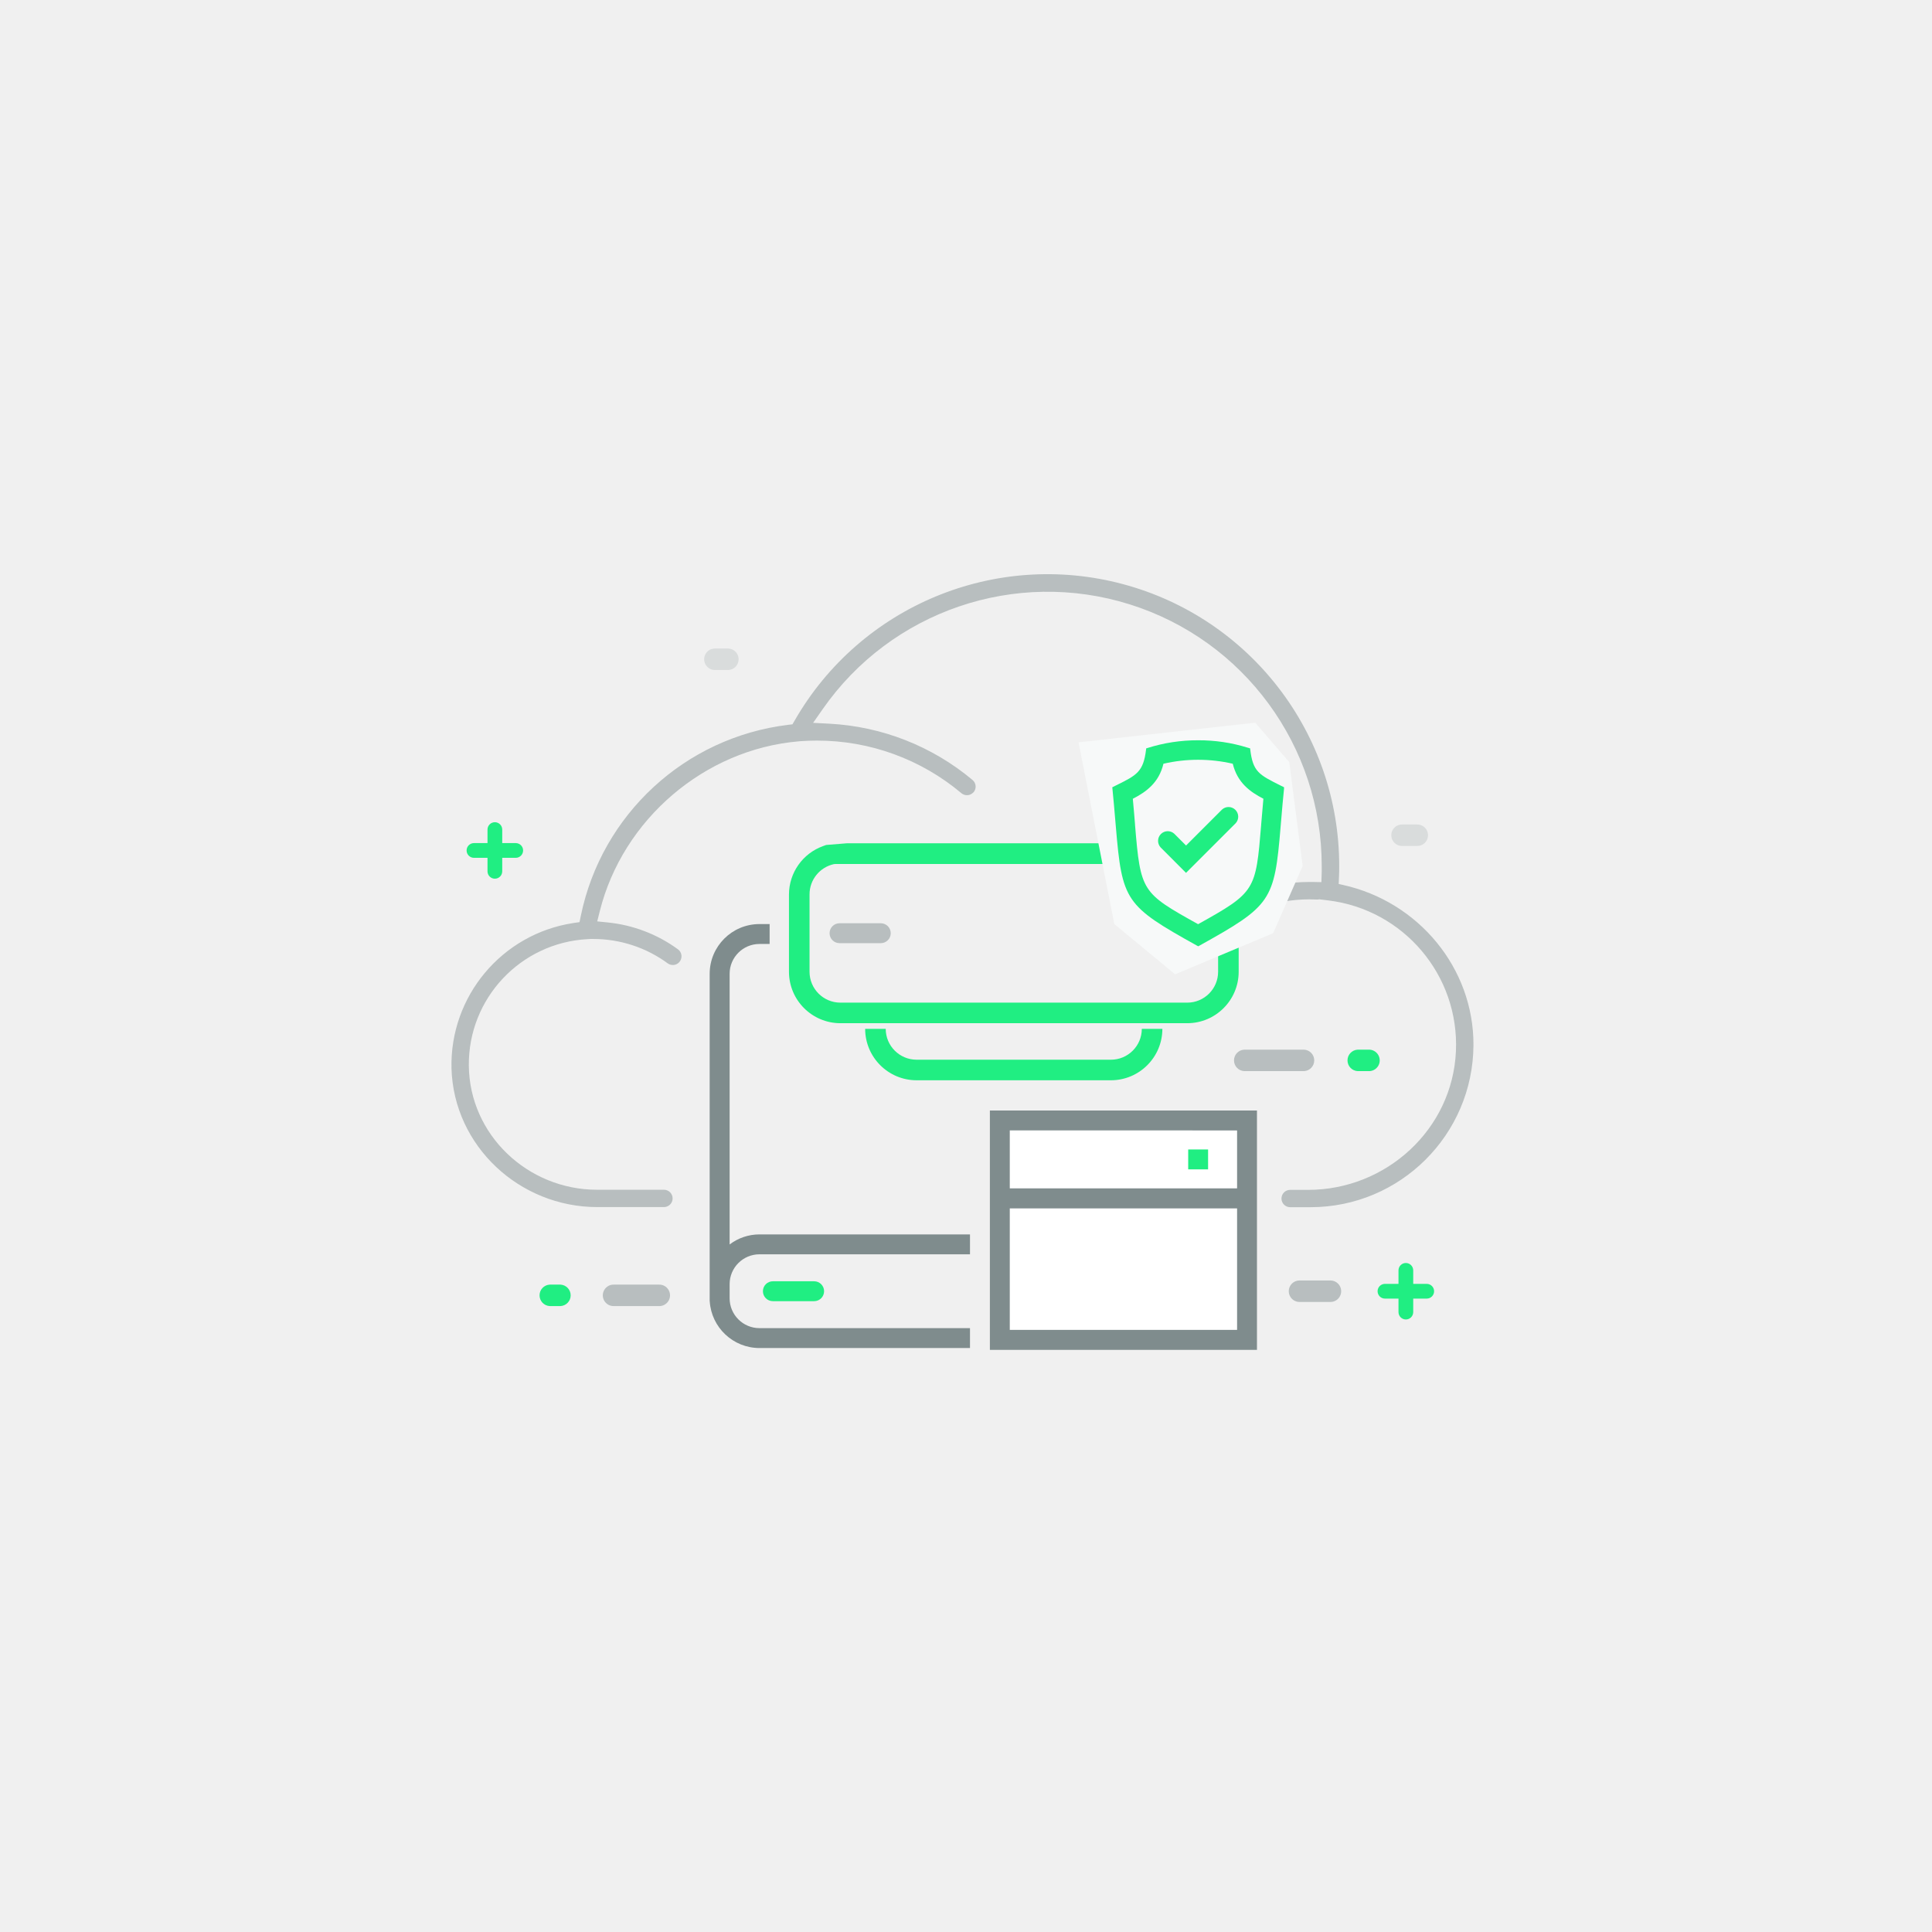
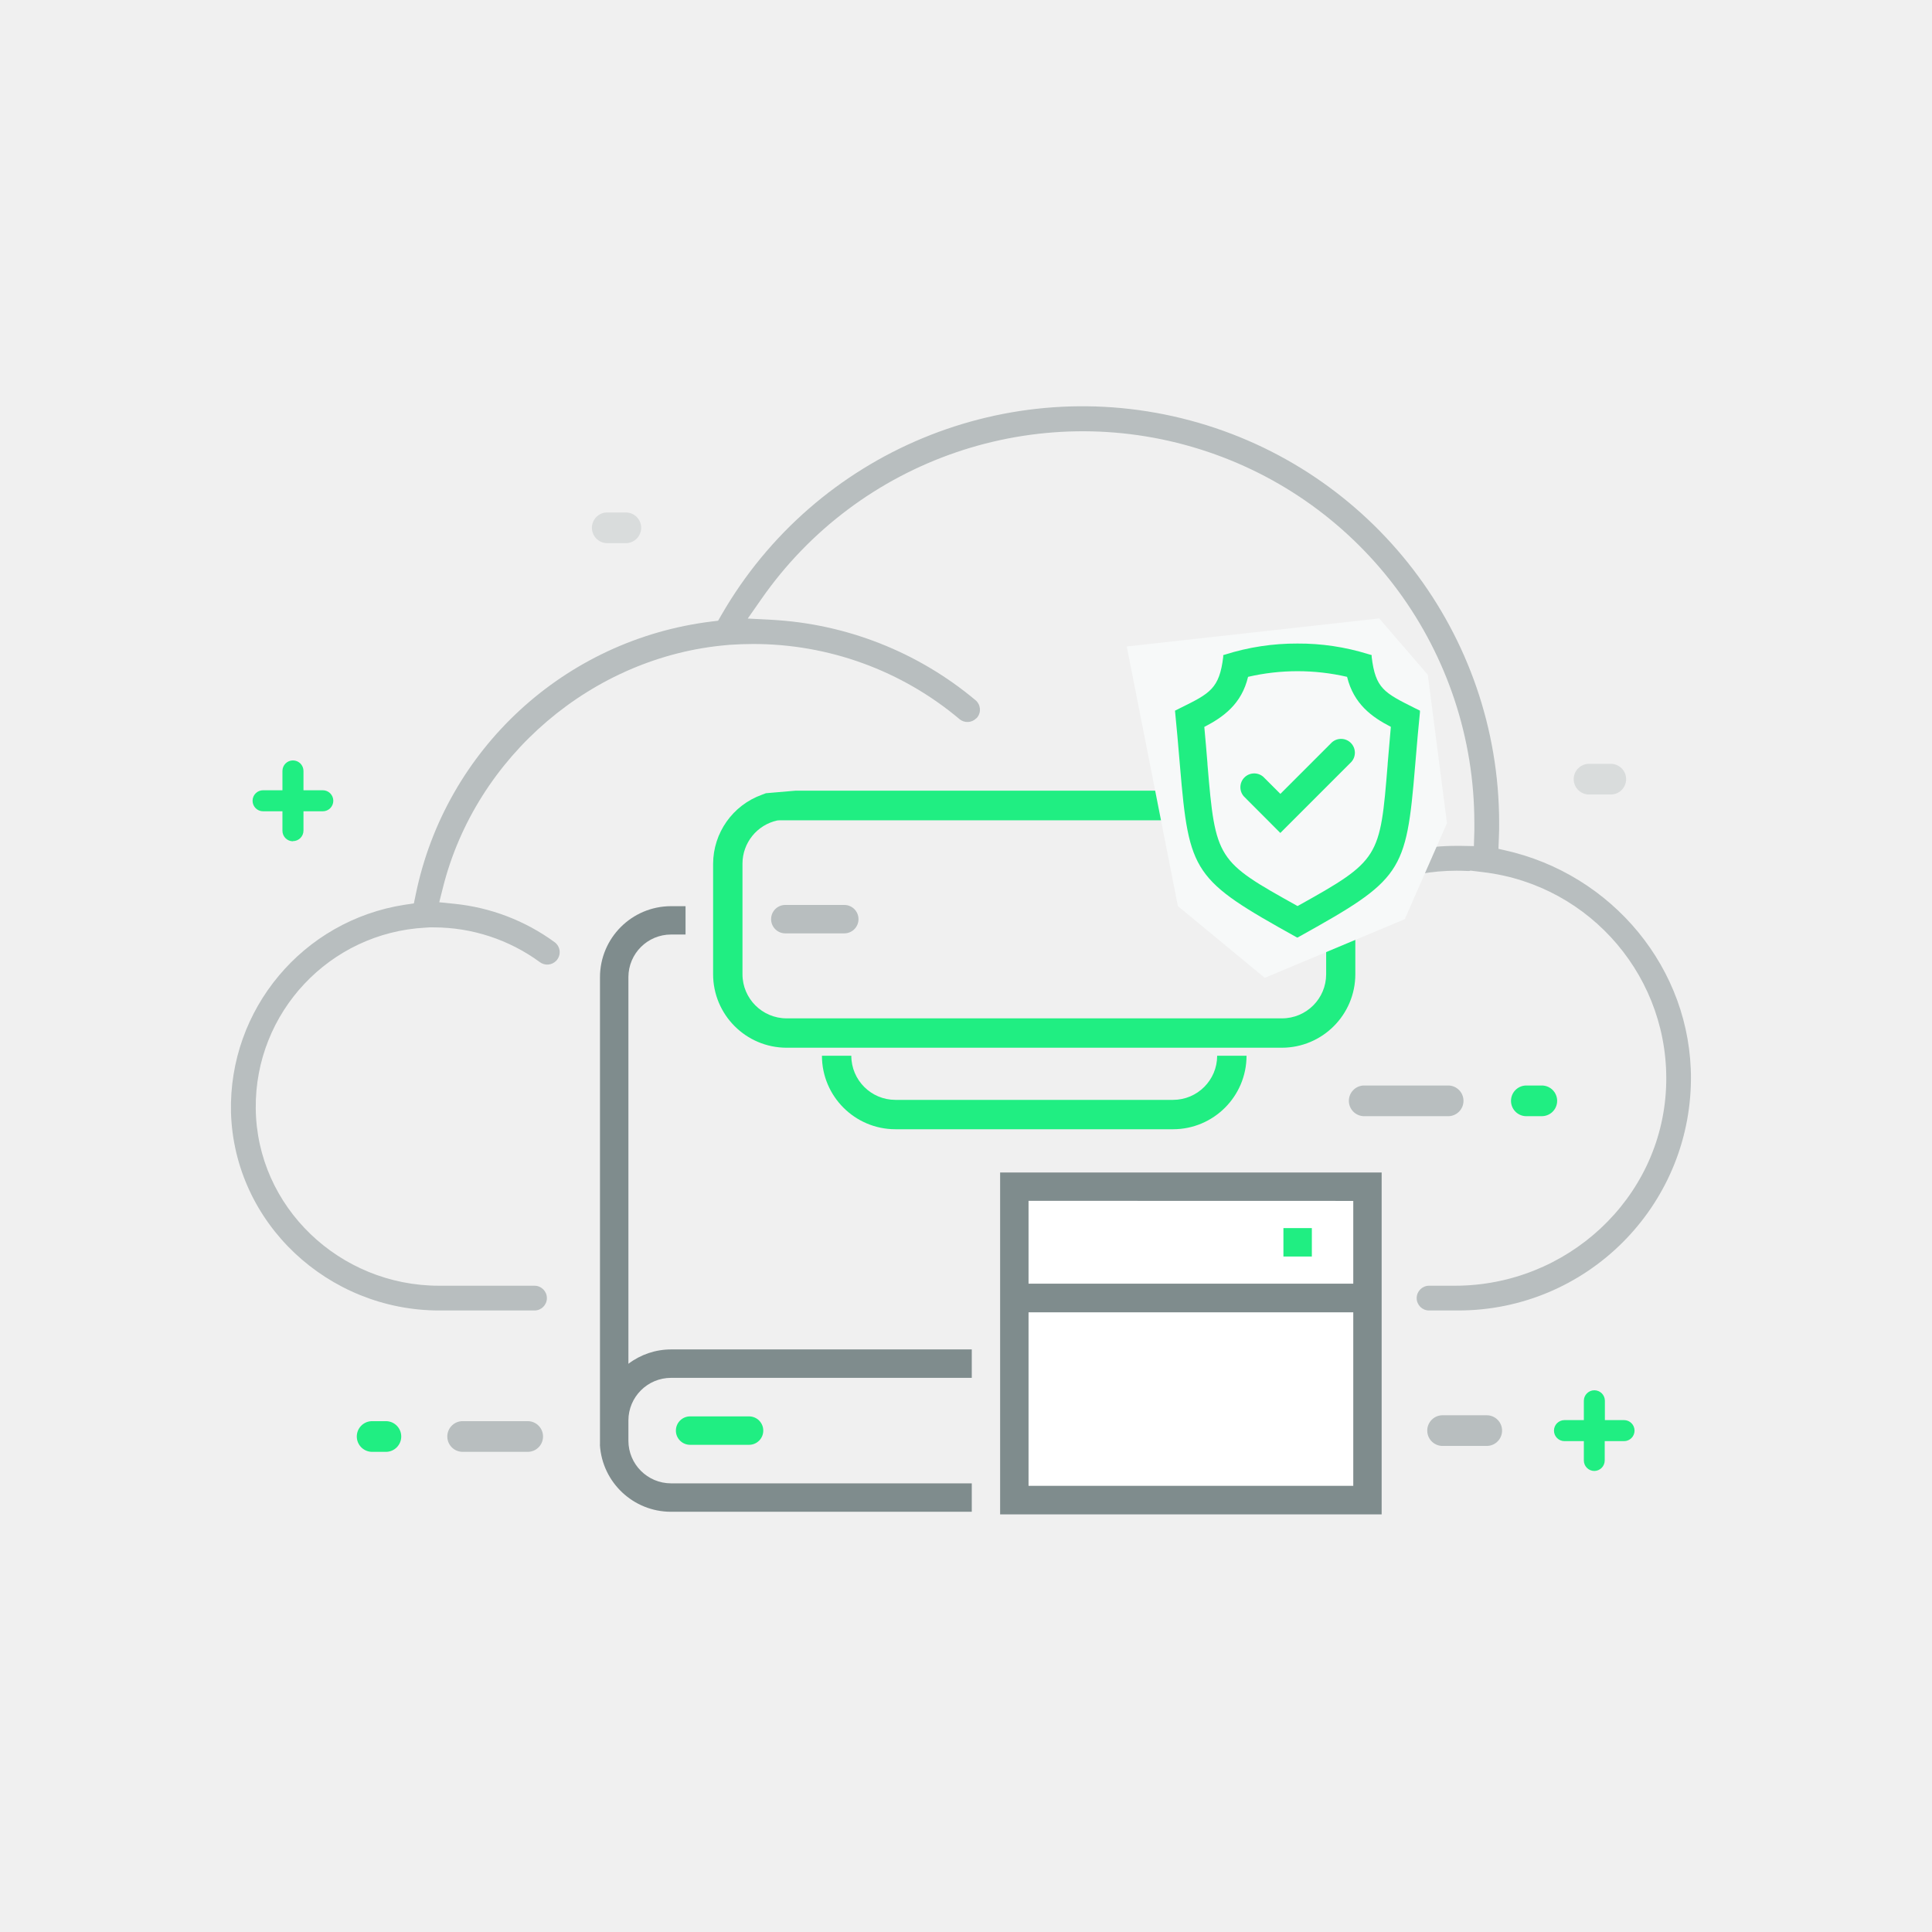
- <svg xmlns="http://www.w3.org/2000/svg" viewBox="0 0 669 669">
+ <svg xmlns="http://www.w3.org/2000/svg" id="Layer_1" data-name="Layer 1" viewBox="0 0 468.3 468.3">
  <defs>
-     <style>.cls-1,.cls-5{fill:#fff;}.cls-1{opacity:0;}.cls-2,.cls-4{fill:#7f8c8d;}.cls-3{fill:#20ee82;}.cls-4,.cls-6{opacity:0.5;}.cls-7{opacity:0.2;}.cls-8{fill:#f7f9f9;}</style>
+     <style>.cls-1,.cls-5{fill:#fff;}.cls-1{fill-opacity:0;}.cls-2,.cls-4{fill:#7f8c8d;}.cls-3{fill:#20ee82;}.cls-4,.cls-6{opacity:0.5;}.cls-4{isolation:isolate;}.cls-7{opacity:0.2;}.cls-8{fill:#f7f9f9;}</style>
  </defs>
  <g id="Layer_2" data-name="Layer 2">
-     <rect class="cls-1" width="669" height="669" />
+     <rect class="cls-1" width="468.3" height="468.3" />
  </g>
  <g id="Layer_4" data-name="Layer 4">
-     <path class="cls-2" d="M7114.26,7315.06a17.27,17.27,0,0,0,17.22,16.23h72.9v-6.89h-72.9a10.34,10.34,0,0,1-10.33-10.33v-4.91a10.34,10.34,0,0,1,10.33-10.33h72.9v-6.89h-72.9a17.1,17.1,0,0,0-10.33,3.48V7201.7a10.34,10.34,0,0,1,10.33-10.33H7135v-6.89h-3.54a17.24,17.24,0,0,0-17.22,17.22v113.36Z" transform="translate(-6868.5 -6864.5)" />
-     <rect class="cls-3" x="264.18" y="443.67" width="21.18" height="6.89" rx="3.44" ry="3.44" />
-     <rect class="cls-4" x="287.26" y="319.7" width="21.18" height="6.89" rx="3.44" ry="3.44" />
-     <rect class="cls-5" x="346.66" y="389.14" width="85.51" height="74.89" />
-     <path class="cls-2" d="M7211.27,7249.05v82.87h92.48v-82.87h-92.48Zm85.6,6.89V7276h-78.71v-20.08Zm-78.71,27h78.71V7325h-78.71Z" transform="translate(-6868.5 -6864.5)" />
-     <rect class="cls-3" x="411.44" y="398.03" width="6.89" height="6.89" />
+     <path class="cls-2" d="M245.76,450.56A17.27,17.27,0,0,0,263,466.79h72.9V459.9H263a10.34,10.34,0,0,1-10.33-10.33v-4.91A10.34,10.34,0,0,1,263,434.33h72.9v-6.89H263a17.1,17.1,0,0,0-10.33,3.48V337.2A10.34,10.34,0,0,1,263,326.87h3.52V320H263a17.24,17.24,0,0,0-17.22,17.22V450.56Z" transform="translate(-100.35 -100.35)" />
+     <rect class="cls-3" x="163.83" y="343.32" width="21.18" height="6.89" rx="3.44" ry="3.44" />
+     <rect class="cls-4" x="186.91" y="219.35" width="21.18" height="6.89" rx="3.44" ry="3.44" />
+     <rect class="cls-5" x="246.31" y="288.79" width="85.51" height="74.89" />
+     <path class="cls-2" d="M342.77,384.55v82.87h92.48V384.55Zm85.6,6.89V411.5H349.66V391.42Zm-78.71,27h78.71V460.5H349.66Z" transform="translate(-100.35 -100.35)" />
+     <rect class="cls-3" x="311.09" y="297.68" width="6.89" height="6.89" />
    <g class="cls-6">
-       <path class="cls-2" d="M7320.06,7235.4h-20.73a3.72,3.72,0,0,1,0-7.43h20.73a3.72,3.72,0,0,1,0,7.43Z" transform="translate(-6868.5 -6864.5)" />
+       <path class="cls-2" d="M451.56,370.9H430.83a3.72,3.72,0,0,1,0-7.43h20.73a3.72,3.72,0,0,1,0,7.43Z" transform="translate(-100.35 -100.35)" />
    </g>
-     <path class="cls-3" d="M7342.35,7235.4h-3.72a3.72,3.72,0,0,1,0-7.43h3.72a3.72,3.72,0,1,1,0,7.43Z" transform="translate(-6868.5 -6864.5)" />
+     <path class="cls-3" d="M473.85,370.9h-3.72a3.72,3.72,0,0,1,0-7.43h3.72a3.72,3.72,0,1,1,.38,7.43Z" transform="translate(-100.35 -100.35)" />
    <g class="cls-6">
-       <path class="cls-2" d="M7329,7315.33h-10.32a3.72,3.72,0,1,1,0-7.43H7329a3.72,3.72,0,1,1,0,7.43Z" transform="translate(-6868.5 -6864.5)" />
+       <path class="cls-2" d="M460.5,450.83H450.18a3.72,3.72,0,0,1-.38-7.43h10.7a3.72,3.72,0,1,1,.38,7.43Z" transform="translate(-100.35 -100.35)" />
    </g>
    <g class="cls-6">
-       <path class="cls-2" d="M7081.15,7309.33h15.45a3.72,3.72,0,1,1,0,7.43h-15.45a3.72,3.72,0,1,1,0-7.43Z" transform="translate(-6868.5 -6864.5)" />
+       <path class="cls-2" d="M212.65,444.83H228.1a3.72,3.72,0,0,1,.38,7.43H212.65a3.72,3.72,0,0,1-.38-7.43Z" transform="translate(-100.35 -100.35)" />
    </g>
-     <path class="cls-3" d="M7058.86,7309.33h3.72a3.72,3.72,0,0,1,0,7.43h-3.72a3.72,3.72,0,0,1,0-7.43Z" transform="translate(-6868.5 -6864.5)" />
+     <path class="cls-3" d="M190.36,444.83h3.72a3.72,3.72,0,0,1,0,7.43h-3.72a3.72,3.72,0,0,1,0-7.43Z" transform="translate(-100.35 -100.35)" />
    <g class="cls-7">
-       <path class="cls-2" d="M7115.85,7089.07h4.89a3.72,3.72,0,0,1,0,7.43h-4.89a3.72,3.72,0,0,1,0-7.43Z" transform="translate(-6868.5 -6864.5)" />
+       <path class="cls-2" d="M247.35,224.57h4.89a3.72,3.72,0,0,1,0,7.43h-4.89a3.72,3.72,0,0,1,0-7.43Z" transform="translate(-100.35 -100.35)" />
    </g>
    <g class="cls-7">
-       <path class="cls-2" d="M7354.18,7150h4.89a3.72,3.72,0,1,1,0,7.43h-4.89a3.72,3.72,0,1,1,0-7.43Z" transform="translate(-6868.5 -6864.5)" />
+       <path class="cls-2" d="M485.68,285.5h4.89a3.72,3.72,0,1,1,.38,7.43h-5.27a3.72,3.72,0,0,1-.38-7.43Z" transform="translate(-100.35 -100.35)" />
    </g>
-     <path class="cls-3" d="M7157.27,7163.72a10.73,10.73,0,0,0-8.45,10.46V7201a10.7,10.7,0,0,0,10.69,10.69h120.1A10.7,10.7,0,0,0,7290.3,7201v-26.77a10.71,10.71,0,0,0-8.62-10.49l-.29-.06H7157.87Zm4.43-7.21h115.73l7.12.53,1.05.38a17.85,17.85,0,0,1,11.82,16.76V7201a17.83,17.83,0,0,1-17.81,17.81h-120.1A17.83,17.83,0,0,1,7141.7,7201v-26.77a17.86,17.86,0,0,1,11.83-16.76l1.05-.38Z" transform="translate(-6868.5 -6864.5)" />
-     <path class="cls-3" d="M7271,7220.76a17.83,17.83,0,0,1-17.81,17.81h-67.3a17.83,17.83,0,0,1-17.81-17.81h7.12a10.7,10.7,0,0,0,10.69,10.69h67.3a10.7,10.7,0,0,0,10.69-10.69Z" transform="translate(-6868.5 -6864.5)" />
-     <path class="cls-4" d="M7205.48,7138.95a3,3,0,0,1-4.06.22,77.56,77.56,0,0,0-50.09-18.22c-1.87,0-3.77.07-5.66.2l-.64.06c-32.57,2.78-60.87,27-68.84,58.8l-.89,3.54,3.63.37a49.63,49.63,0,0,1,24.34,9.31,3,3,0,0,1,.38,4.5h0a3,3,0,0,1-3.94.35,43.58,43.58,0,0,0-25.72-8.44h-1.05l-1,.06a43.44,43.44,0,0,0-41.1,43.78c.24,24,20.41,43,44.41,43h23.16a3,3,0,0,1,3,3h0a3,3,0,0,1-3,3h-23.08c-26.94,0-49.69-21.11-50.49-48a49.71,49.71,0,0,1,42.14-50.35l2.19-.32.45-2.17a83.59,83.59,0,0,1,71.72-66.14l1.57-.19.79-1.37a101,101,0,0,1,188.53,50.39c0,1.19,0,2.4-.07,3.63l-.1,2.64,1.51.34c26.09,5.79,45.27,28.75,45.15,55.48a56.43,56.43,0,0,1-56.36,56.1h-7.12a3,3,0,0,1-3-3h0a3,3,0,0,1,3-3h6.22c27.07,0,50-21,51.19-48a50.35,50.35,0,0,0-44.21-52.23l-3.19-.39-.31.09-.36,0q-1.36-.07-2.71-.07a50.1,50.1,0,0,0-32.63,12.08l-.56.48-4.26-4.27.64-.56a56,56,0,0,1,36.77-13.75h1.1l3.14.06.11-3.75c0-.61,0-1.21,0-1.8a94.93,94.93,0,0,0-172.85-54.29l-3.27,4.68,5.7.3a84,84,0,0,1,49.47,19.46,3,3,0,0,1,.25,4.43Z" transform="translate(-6868.5 -6864.5)" />
-     <polygon class="cls-8" points="373.47 257.05 385.86 319.98 406.91 337.37 440.86 323.14 451.08 299.87 446.44 263.91 434.66 250.25 373.47 257.05" />
-     <path class="cls-3" d="M7283.07,7192c-25-13.9-26-15.45-28.19-41.31-.58-6.94-.76-8.79-1.15-12.84l-.07-.74,1.44-.72c7-3.46,9.33-4.63,10.25-12.32l.05-.43.42-.12a57.31,57.31,0,0,1,17.56-2.68,56.72,56.72,0,0,1,17.1,2.54l.9.26.05.43c.93,7.68,3,8.69,10.54,12.46l1.16.57,0,.45c-.42,4.32-.6,6.11-1.18,13.13-2.15,25.86-3.2,27.41-28.19,41.31l-.32.18Zm-22.31-50.95c.31,3.28.55,6.24.77,8.92v.17c1.93,23.17,2.31,23.51,21.84,34.38,19.9-11.08,19.95-11.63,21.84-34.38V7150c.22-2.68.47-5.63.77-8.92-4.63-2.38-9-5.55-10.61-12.12a53.26,53.26,0,0,0-24,0C7269.8,7135.56,7265.38,7138.72,7260.76,7141.1Z" transform="translate(-6868.5 -6864.5)" />
-     <path class="cls-3" d="M7254.35,7137.55c.42,4.27.59,6,1.18,13.14,2.1,25.31,2.88,26.89,27.85,40.78,25-13.9,25.75-15.48,27.85-40.78.58-7,.75-8.77,1.18-13.14-8.11-4-10.65-5-11.65-13.34a58.19,58.19,0,0,0-34.77,0C7265,7132.63,7262.25,7133.62,7254.35,7137.55Zm16.47-9.11a53.77,53.77,0,0,1,25.13,0c1.57,7.21,6.78,10.28,10.76,12.28-.33,3.53-.59,6.69-.83,9.52-1.89,22.76-2,23.65-22.5,35.08-20.53-11.43-20.6-12.31-22.5-35.08-.24-2.84-.5-6-.83-9.52C7264,7138.71,7269.25,7135.65,7270.82,7128.44Z" transform="translate(-6868.5 -6864.5)" />
-     <path class="cls-3" d="M7270.36,7157.9a3.35,3.35,0,0,1,4.73-4.73l4.11,4.11,12.48-12.48a3.35,3.35,0,0,1,4.73,4.73l-17.22,17.22Z" transform="translate(-6868.5 -6864.5)" />
-     <path class="cls-3" d="M7270.83,7157.43l8.37,8.38,16.75-16.75a2.69,2.69,0,0,0,0-3.8h0a2.69,2.69,0,0,0-3.8,0l-12.95,12.95-4.57-4.57a2.69,2.69,0,0,0-3.8,0h0A2.69,2.69,0,0,0,7270.83,7157.43Z" transform="translate(-6868.5 -6864.5)" />
-     <path class="cls-3" d="M7355.31,7321.4a2.55,2.55,0,0,1-2.55-2.55v-4.68h-4.69a2.55,2.55,0,0,1,0-5.1h4.69v-4.68a2.55,2.55,0,1,1,5.1,0v4.68h4.68a2.55,2.55,0,0,1,0,5.1h-4.68v4.68A2.55,2.55,0,0,1,7355.31,7321.4Z" transform="translate(-6868.5 -6864.5)" />
-     <path class="cls-3" d="M7039.86,7168.77a2.55,2.55,0,0,1-2.55-2.55v-4.68h-4.69a2.55,2.55,0,0,1,0-5.1h4.69v-4.68a2.55,2.55,0,1,1,5.1,0v4.68h4.68a2.55,2.55,0,0,1,0,5.1h-4.68v4.68A2.55,2.55,0,0,1,7039.86,7168.77Z" transform="translate(-6868.5 -6864.5)" />
+     <path class="cls-3" d="M288.77,299.22a10.73,10.73,0,0,0-8.45,10.46V336.5A10.7,10.7,0,0,0,291,347.19h120.1A10.7,10.7,0,0,0,421.8,336.5V309.73a10.71,10.71,0,0,0-8.62-10.49l-.29-.06H289.37ZM293.2,292H408.93l7.12.53,1,.38a17.85,17.85,0,0,1,11.82,16.76V336.5a17.83,17.83,0,0,1-17.81,17.81H291A17.83,17.83,0,0,1,273.2,336.5V309.73A17.86,17.86,0,0,1,285,293l1-.38Z" transform="translate(-100.35 -100.35)" />
+     <path class="cls-3" d="M402.5,356.26a17.83,17.83,0,0,1-17.81,17.81h-67.3a17.83,17.83,0,0,1-17.81-17.81h7.12a10.7,10.7,0,0,0,10.69,10.69h67.3a10.7,10.7,0,0,0,10.69-10.69Z" transform="translate(-100.35 -100.35)" />
+     <path class="cls-4" d="M337,274.45a3,3,0,0,1-4.06.22,77.56,77.56,0,0,0-50.09-18.22c-1.87,0-3.77.07-5.66.2l-.64.06c-32.57,2.78-60.87,27-68.84,58.8l-.89,3.54,3.63.37a49.63,49.63,0,0,1,24.34,9.31,3,3,0,0,1,.38,4.5h0a3,3,0,0,1-3.94.35,43.58,43.58,0,0,0-25.72-8.44h-1l-1,.06A43.44,43.44,0,0,0,162.34,369c.24,24,20.41,43,44.41,43h23.16a3,3,0,0,1,3,3h0a3,3,0,0,1-3,3H206.83c-26.94,0-49.69-21.11-50.49-48a49.71,49.71,0,0,1,42.14-50.35l2.19-.32.45-2.17A83.59,83.59,0,0,1,272.84,251l1.57-.19.79-1.37a101,101,0,0,1,188.53,50.39c0,1.19,0,2.4-.07,3.63l-.1,2.64,1.51.34c26.09,5.79,45.27,28.75,45.15,55.48A56.43,56.43,0,0,1,453.86,418h-7.12a3,3,0,0,1-3-3h0a3,3,0,0,1,3-3H453c27.07,0,50-21,51.19-48a50.35,50.35,0,0,0-44.21-52.23l-3.19-.39-.31.09h-.36q-1.36-.07-2.71-.07a50.1,50.1,0,0,0-32.63,12.08l-.56.48-4.26-4.27.64-.56a56,56,0,0,1,36.77-13.75h1.1l3.14.06.11-3.75v-1.8a94.93,94.93,0,0,0-172.85-54.29l-3.27,4.68,5.7.3a84,84,0,0,1,49.47,19.46,3,3,0,0,1,.44,4.22l-.19.21Z" transform="translate(-100.35 -100.35)" />
+     <polygon class="cls-8" points="273.12 156.7 285.51 219.63 306.56 237.02 340.51 222.79 350.73 199.52 346.09 163.56 334.31 149.9 273.12 156.7" />
+     <path class="cls-3" d="M414.57,327.5c-25-13.9-26-15.45-28.19-41.31-.58-6.94-.76-8.79-1.15-12.84l-.07-.74,1.44-.72c7-3.46,9.33-4.63,10.25-12.32l0-.43.42-.12a57.3,57.3,0,0,1,17.56-2.68,56.72,56.72,0,0,1,17.1,2.54l.9.26,0,.43c.93,7.68,3,8.69,10.54,12.46l1.16.57V273c-.42,4.32-.6,6.11-1.18,13.13-2.15,25.86-3.2,27.41-28.19,41.31l-.32.18Zm-22.31-51c.31,3.28.55,6.24.77,8.92v.17c1.93,23.17,2.31,23.51,21.84,34.38,19.9-11.08,20-11.63,21.84-34.38v-.14c.22-2.68.47-5.63.77-8.92-4.63-2.38-9-5.55-10.61-12.12a53.25,53.25,0,0,0-24,0c-1.57,6.6-6,9.76-10.61,12.14Z" transform="translate(-100.35 -100.35)" />
+     <path class="cls-3" d="M385.85,273c.42,4.27.59,6,1.18,13.14,2.1,25.31,2.88,26.89,27.85,40.78,25-13.9,25.75-15.48,27.85-40.78.58-7,.75-8.77,1.18-13.14-8.11-4-10.65-5-11.65-13.34a58.19,58.19,0,0,0-34.77,0C396.5,268.13,393.75,269.12,385.85,273Zm16.47-9.11a53.77,53.77,0,0,1,25.13,0c1.57,7.21,6.78,10.28,10.76,12.28-.33,3.53-.59,6.69-.83,9.52-1.89,22.76-2,23.65-22.5,35.08-20.53-11.43-20.6-12.31-22.5-35.08-.24-2.84-.5-6-.83-9.52,4-2,9.2-5.07,10.77-12.28Z" transform="translate(-100.35 -100.35)" />
+     <path class="cls-3" d="M401.86,293.4a3.35,3.35,0,0,1,4.73-4.73l4.11,4.11,12.48-12.48a3.35,3.35,0,0,1,4.73,4.73l-17.22,17.22Z" transform="translate(-100.35 -100.35)" />
+     <path class="cls-3" d="M402.33,292.93l8.37,8.38,16.75-16.75a2.69,2.69,0,0,0,0-3.8h0a2.69,2.69,0,0,0-3.8,0l-13,13-4.57-4.57a2.69,2.69,0,0,0-3.8,0h0a2.64,2.64,0,0,0-.11,3.76A.09.09,0,0,0,402.33,292.93Z" transform="translate(-100.35 -100.35)" />
+     <path class="cls-3" d="M486.81,456.9a2.55,2.55,0,0,1-2.55-2.55v-4.68h-4.69a2.55,2.55,0,0,1,0-5.1h4.69v-4.68a2.55,2.55,0,0,1,5.1,0v4.68H494a2.55,2.55,0,1,1,0,5.1h-4.68v4.68a2.55,2.55,0,0,1-2.55,2.55Z" transform="translate(-100.35 -100.35)" />
+     <path class="cls-3" d="M171.36,304.27a2.55,2.55,0,0,1-2.55-2.55V297h-4.69a2.55,2.55,0,0,1,0-5.1h4.69v-4.68a2.55,2.55,0,0,1,5.1,0v4.68h4.68a2.55,2.55,0,1,1,0,5.1h-4.68v4.68a2.55,2.55,0,0,1-2.55,2.55Z" transform="translate(-100.35 -100.35)" />
  </g>
</svg>
